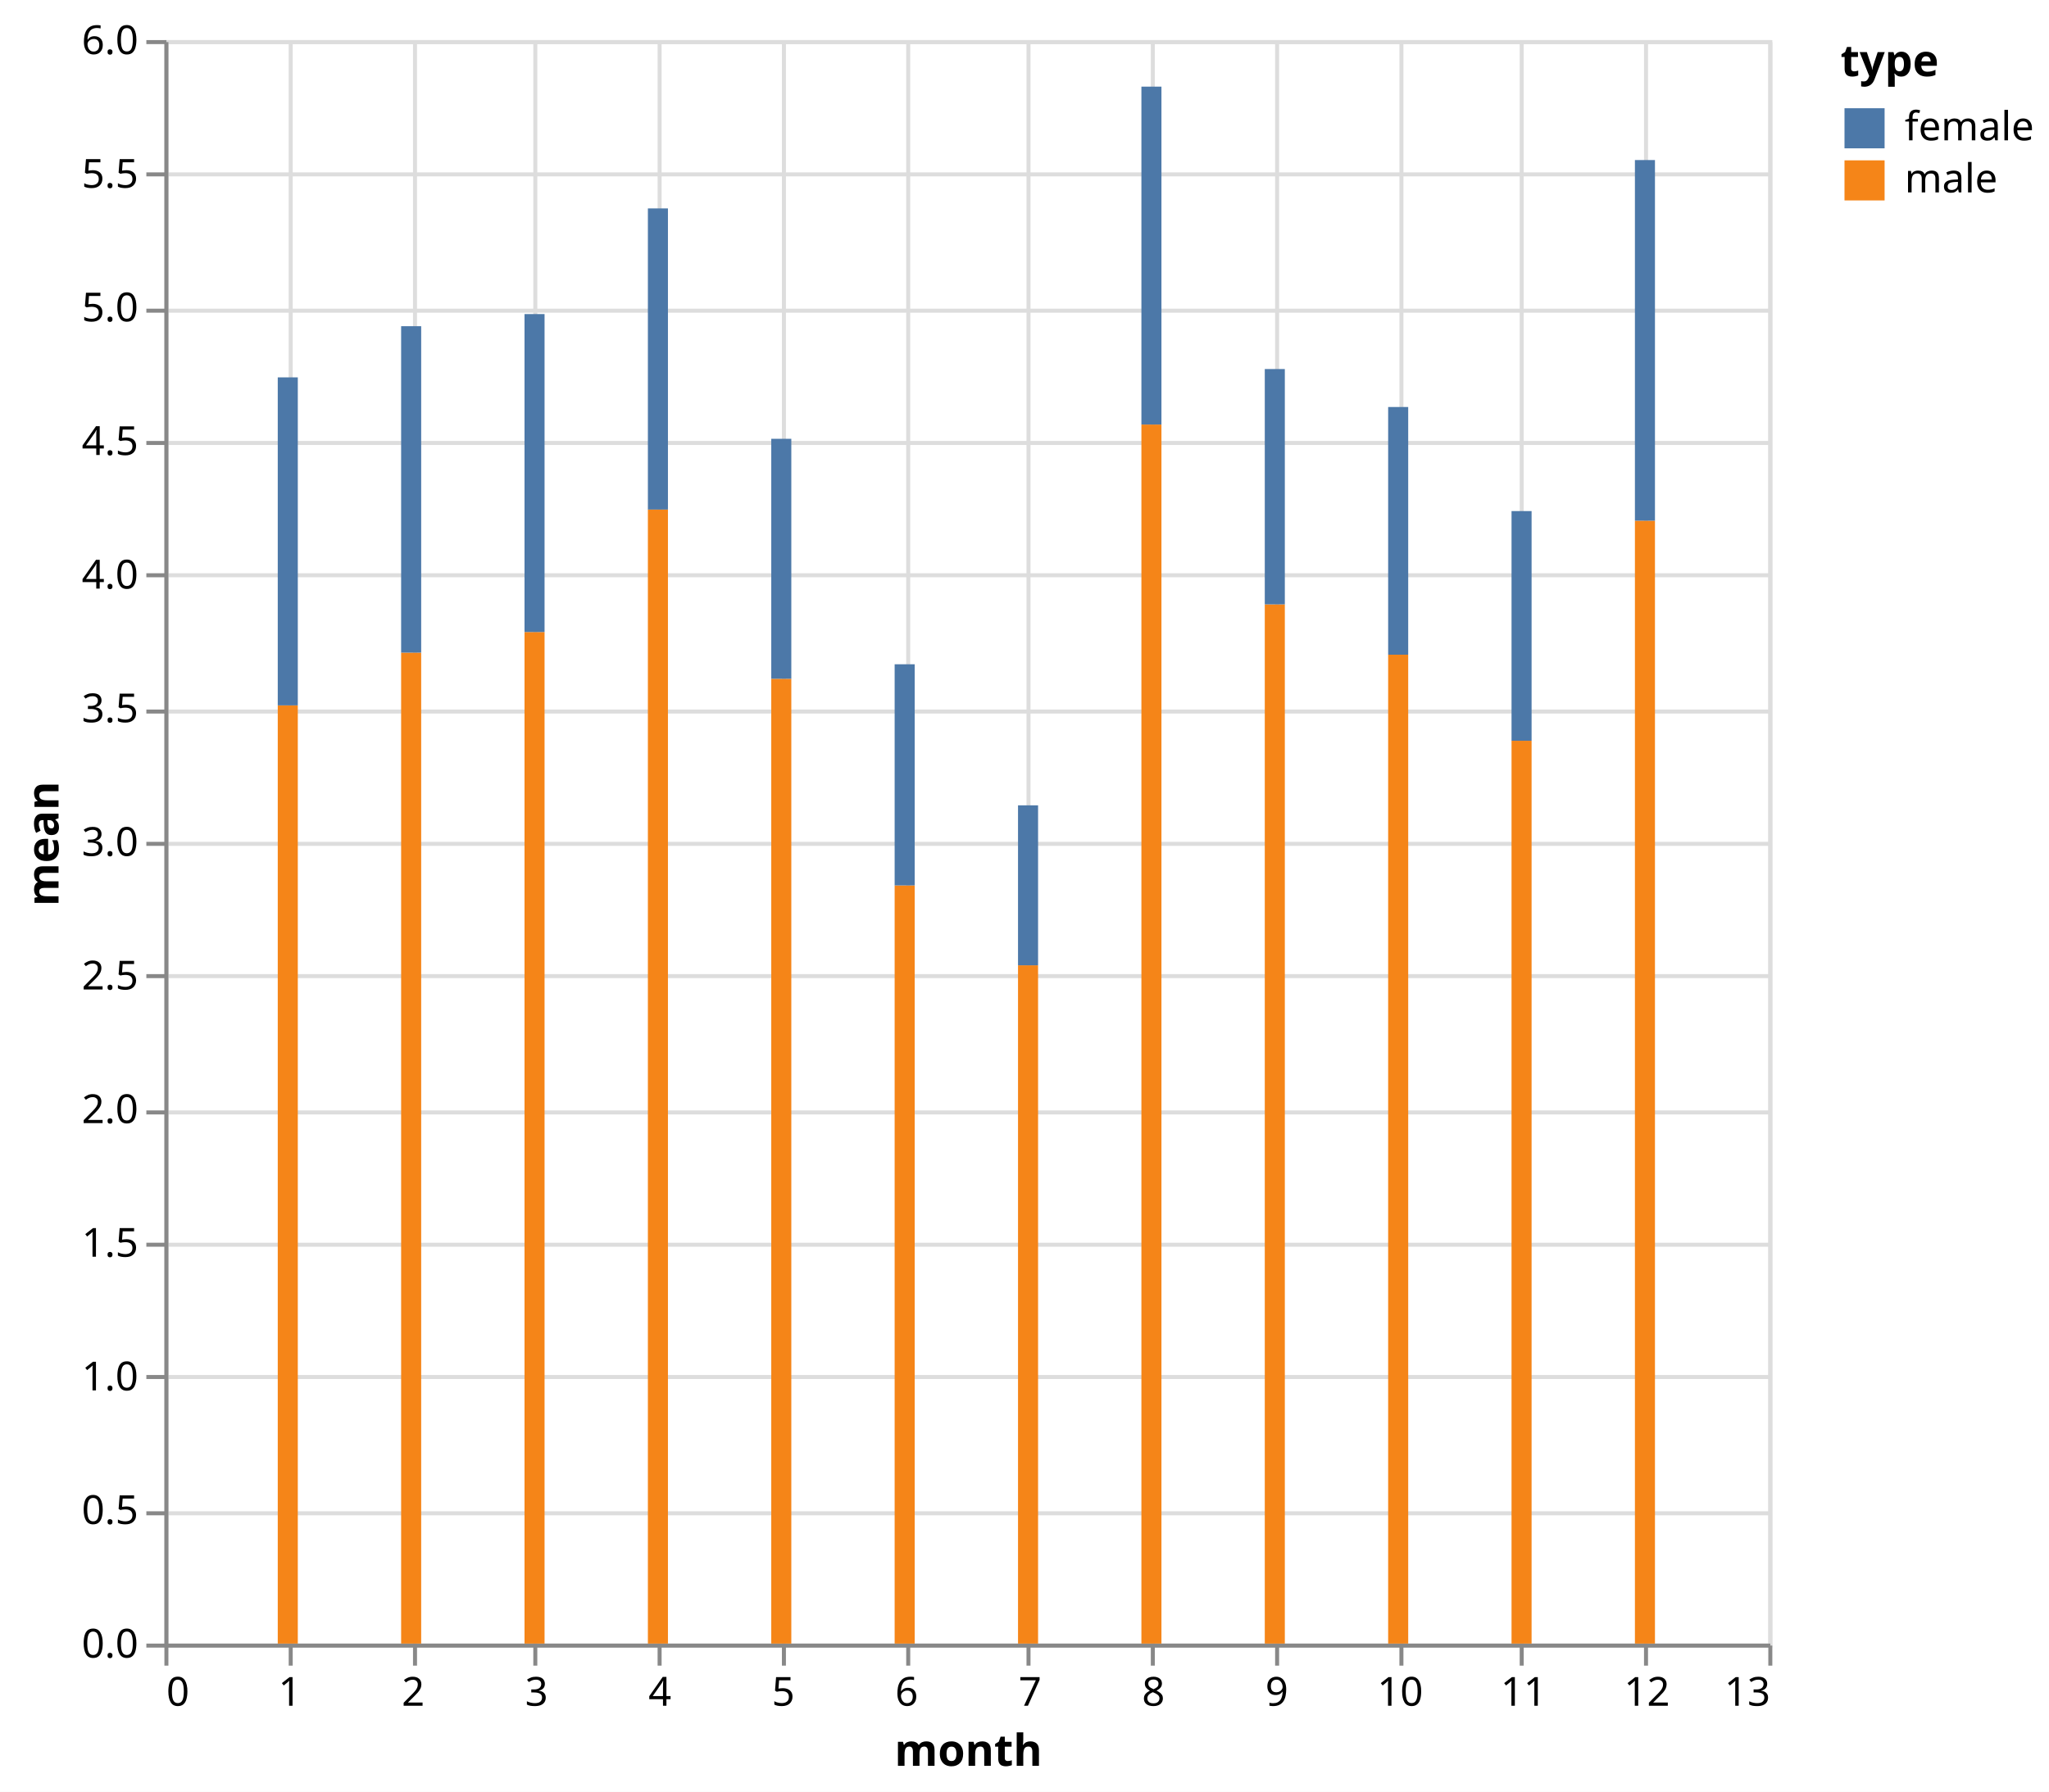
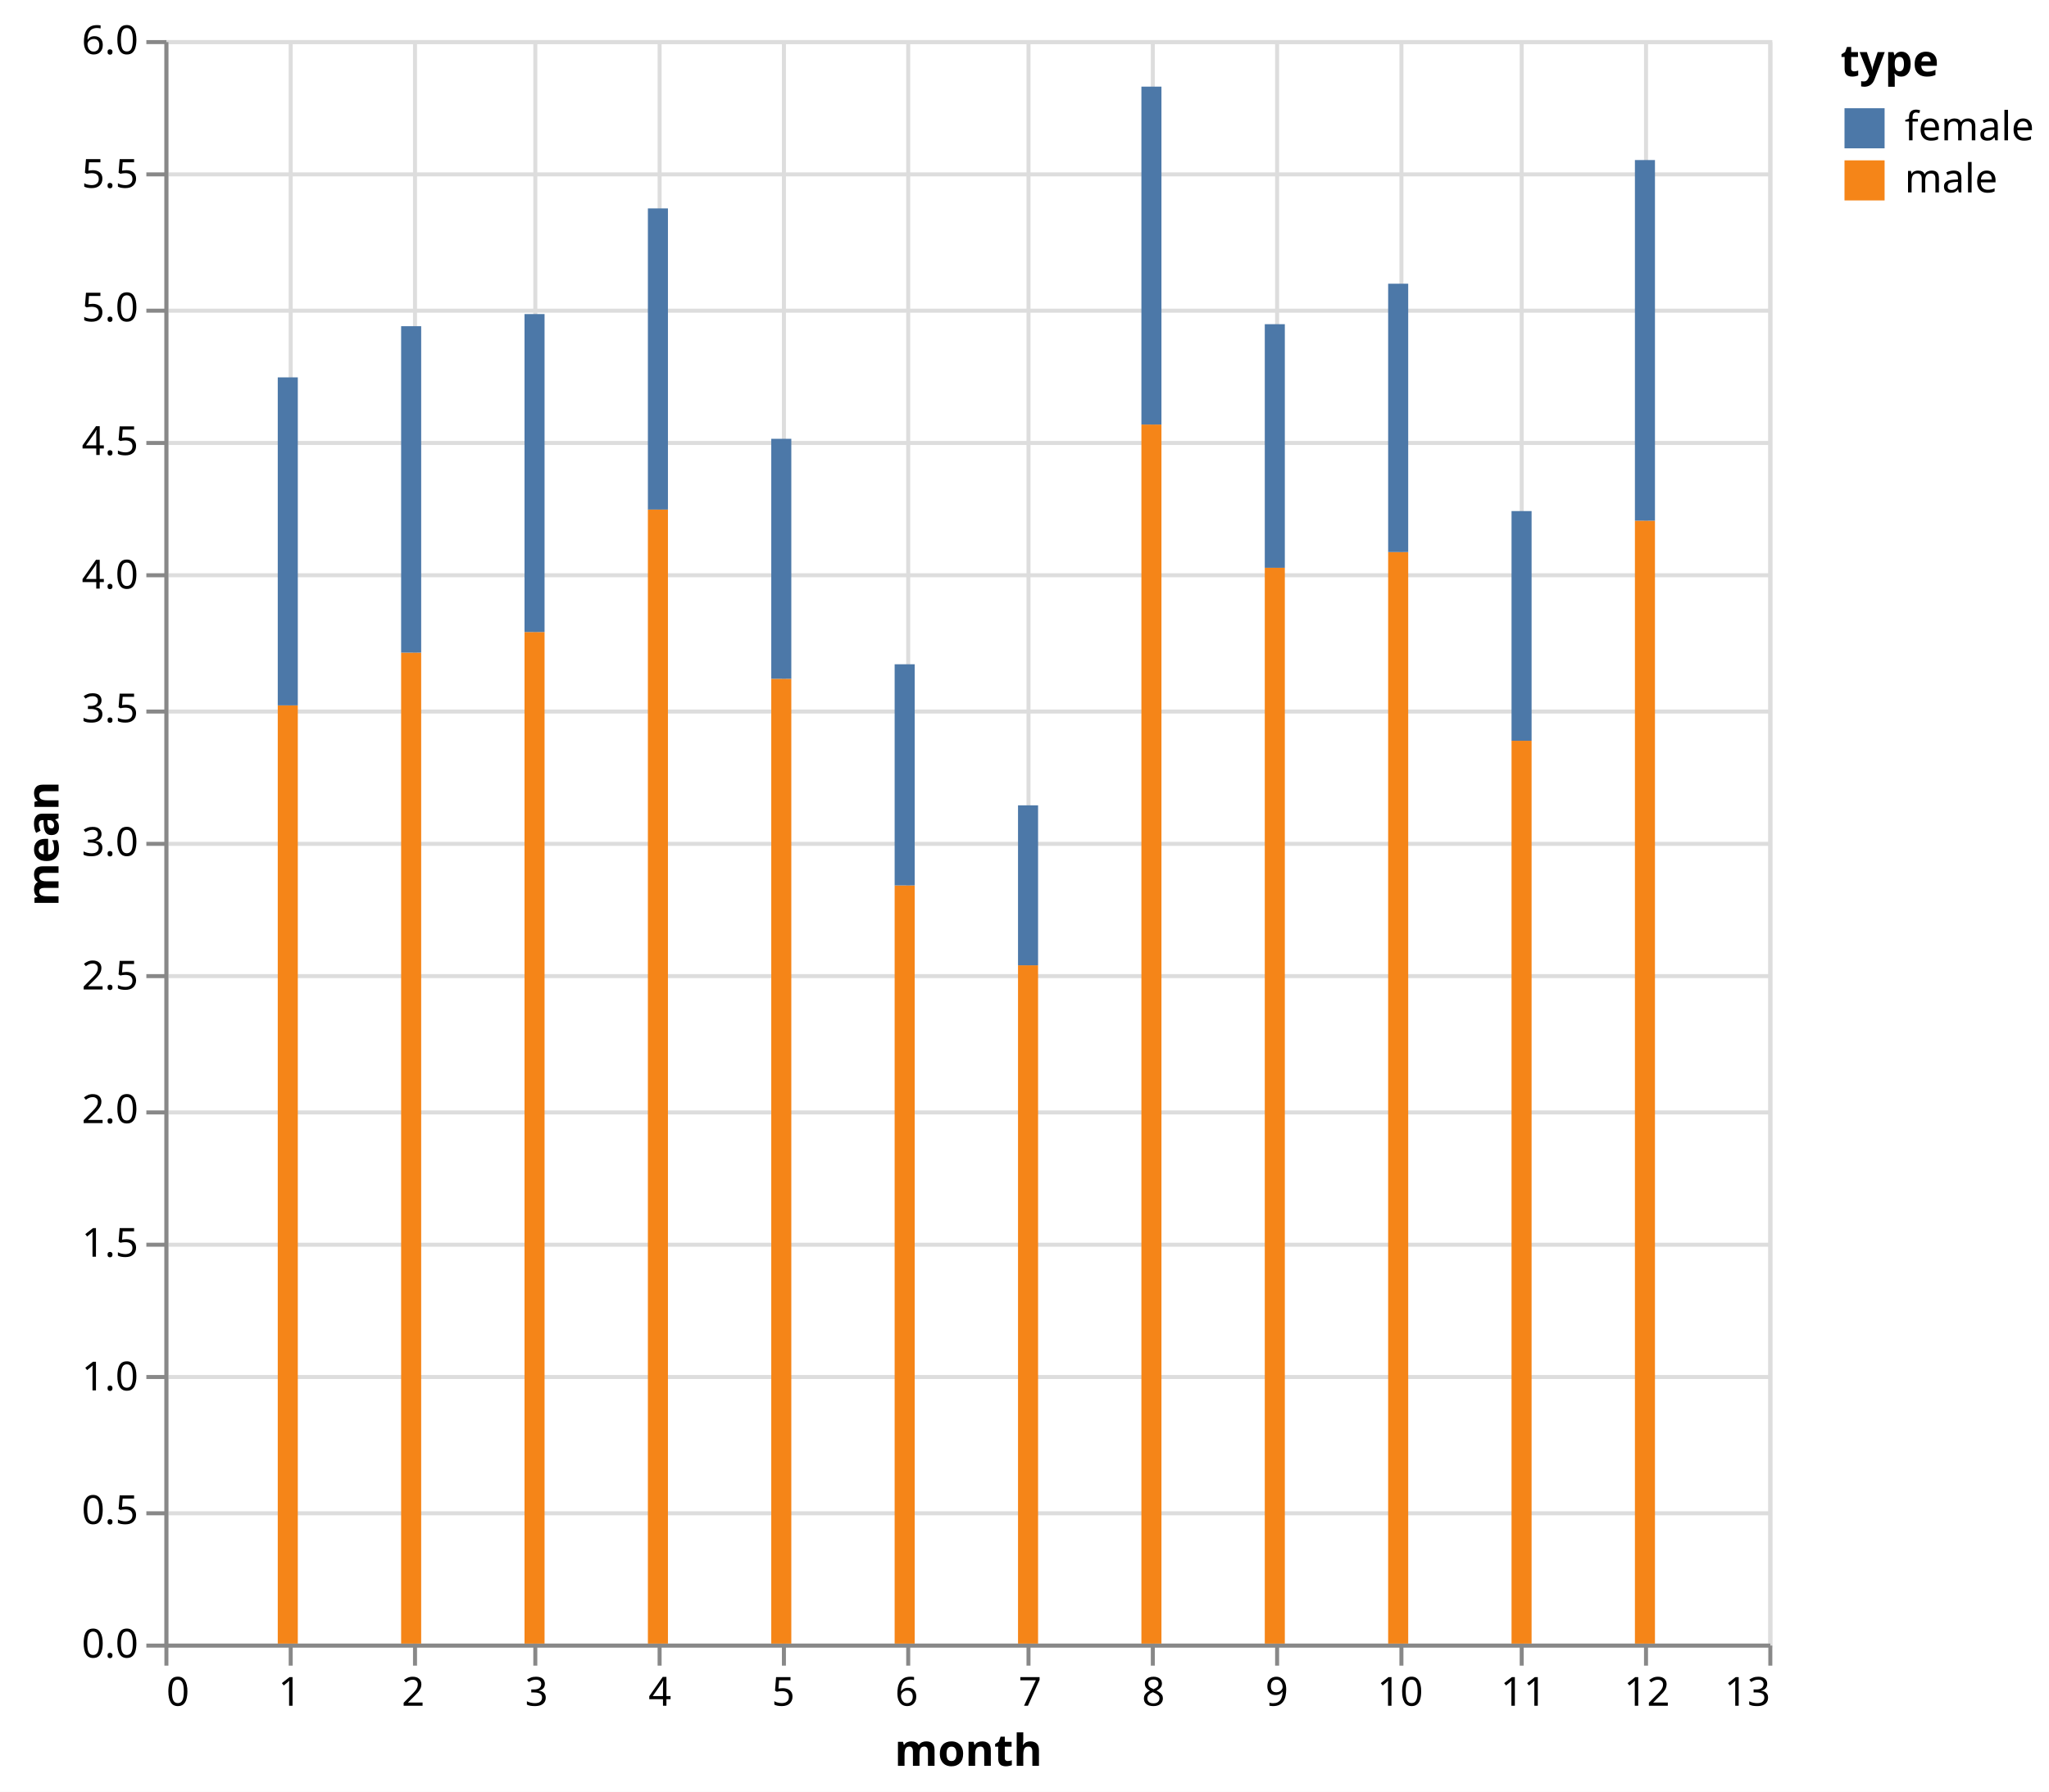
<svg xmlns="http://www.w3.org/2000/svg" version="1.1" class="marks" width="511" height="447" viewBox="0 0 511 447">
  <rect width="511" height="447" fill="white" />
  <g fill="none" stroke-miterlimit="10" transform="translate(41,10)">
    <g class="mark-group role-frame root" role="graphics-object" aria-roledescription="group mark container">
      <g transform="translate(0,0)">
        <path class="background" aria-hidden="true" d="M0.5,0.5h400v400h-400Z" stroke="#ddd" />
        <g>
          <g class="mark-group role-axis" aria-hidden="true">
            <g transform="translate(0.5,400.5)">
              <path class="background" aria-hidden="true" d="M0,0h0v0h0Z" pointer-events="none" />
              <g>
                <g class="mark-rule role-axis-grid" pointer-events="none">
                  <line transform="translate(0,-400)" x2="0" y2="400" stroke="#ddd" stroke-width="1" opacity="1" />
                  <line transform="translate(31,-400)" x2="0" y2="400" stroke="#ddd" stroke-width="1" opacity="1" />
                  <line transform="translate(62,-400)" x2="0" y2="400" stroke="#ddd" stroke-width="1" opacity="1" />
                  <line transform="translate(92,-400)" x2="0" y2="400" stroke="#ddd" stroke-width="1" opacity="1" />
                  <line transform="translate(123,-400)" x2="0" y2="400" stroke="#ddd" stroke-width="1" opacity="1" />
                  <line transform="translate(154,-400)" x2="0" y2="400" stroke="#ddd" stroke-width="1" opacity="1" />
                  <line transform="translate(185,-400)" x2="0" y2="400" stroke="#ddd" stroke-width="1" opacity="1" />
                  <line transform="translate(215,-400)" x2="0" y2="400" stroke="#ddd" stroke-width="1" opacity="1" />
                  <line transform="translate(246,-400)" x2="0" y2="400" stroke="#ddd" stroke-width="1" opacity="1" />
                  <line transform="translate(277,-400)" x2="0" y2="400" stroke="#ddd" stroke-width="1" opacity="1" />
                  <line transform="translate(308,-400)" x2="0" y2="400" stroke="#ddd" stroke-width="1" opacity="1" />
                  <line transform="translate(338,-400)" x2="0" y2="400" stroke="#ddd" stroke-width="1" opacity="1" />
                  <line transform="translate(369,-400)" x2="0" y2="400" stroke="#ddd" stroke-width="1" opacity="1" />
                  <line transform="translate(400,-400)" x2="0" y2="400" stroke="#ddd" stroke-width="1" opacity="1" />
                </g>
              </g>
              <path class="foreground" aria-hidden="true" d="" pointer-events="none" display="none" />
            </g>
          </g>
          <g class="mark-group role-axis" aria-hidden="true">
            <g transform="translate(0.5,0.5)">
              <path class="background" aria-hidden="true" d="M0,0h0v0h0Z" pointer-events="none" />
              <g>
                <g class="mark-rule role-axis-grid" pointer-events="none">
                  <line transform="translate(0,400)" x2="400" y2="0" stroke="#ddd" stroke-width="1" opacity="1" />
                  <line transform="translate(0,367)" x2="400" y2="0" stroke="#ddd" stroke-width="1" opacity="1" />
                  <line transform="translate(0,333)" x2="400" y2="0" stroke="#ddd" stroke-width="1" opacity="1" />
                  <line transform="translate(0,300)" x2="400" y2="0" stroke="#ddd" stroke-width="1" opacity="1" />
                  <line transform="translate(0,267)" x2="400" y2="0" stroke="#ddd" stroke-width="1" opacity="1" />
                  <line transform="translate(0,233)" x2="400" y2="0" stroke="#ddd" stroke-width="1" opacity="1" />
                  <line transform="translate(0,200)" x2="400" y2="0" stroke="#ddd" stroke-width="1" opacity="1" />
                  <line transform="translate(0,167)" x2="400" y2="0" stroke="#ddd" stroke-width="1" opacity="1" />
                  <line transform="translate(0,133)" x2="400" y2="0" stroke="#ddd" stroke-width="1" opacity="1" />
                  <line transform="translate(0,100)" x2="400" y2="0" stroke="#ddd" stroke-width="1" opacity="1" />
                  <line transform="translate(0,67)" x2="400" y2="0" stroke="#ddd" stroke-width="1" opacity="1" />
                  <line transform="translate(0,33)" x2="400" y2="0" stroke="#ddd" stroke-width="1" opacity="1" />
                  <line transform="translate(0,0)" x2="400" y2="0" stroke="#ddd" stroke-width="1" opacity="1" />
                </g>
              </g>
              <path class="foreground" aria-hidden="true" d="" pointer-events="none" display="none" />
            </g>
          </g>
          <g class="mark-group role-axis" role="graphics-symbol" aria-roledescription="axis" aria-label="X-axis titled 'month' for a linear scale with values from 0 to 13">
            <g transform="translate(0.5,400.5)">
              <path class="background" aria-hidden="true" d="M0,0h0v0h0Z" pointer-events="none" />
              <g>
                <g class="mark-rule role-axis-tick" pointer-events="none">
                  <line transform="translate(0,0)" x2="0" y2="5" stroke="#888" stroke-width="1" opacity="1" />
                  <line transform="translate(31,0)" x2="0" y2="5" stroke="#888" stroke-width="1" opacity="1" />
                  <line transform="translate(62,0)" x2="0" y2="5" stroke="#888" stroke-width="1" opacity="1" />
                  <line transform="translate(92,0)" x2="0" y2="5" stroke="#888" stroke-width="1" opacity="1" />
                  <line transform="translate(123,0)" x2="0" y2="5" stroke="#888" stroke-width="1" opacity="1" />
                  <line transform="translate(154,0)" x2="0" y2="5" stroke="#888" stroke-width="1" opacity="1" />
                  <line transform="translate(185,0)" x2="0" y2="5" stroke="#888" stroke-width="1" opacity="1" />
                  <line transform="translate(215,0)" x2="0" y2="5" stroke="#888" stroke-width="1" opacity="1" />
                  <line transform="translate(246,0)" x2="0" y2="5" stroke="#888" stroke-width="1" opacity="1" />
                  <line transform="translate(277,0)" x2="0" y2="5" stroke="#888" stroke-width="1" opacity="1" />
                  <line transform="translate(308,0)" x2="0" y2="5" stroke="#888" stroke-width="1" opacity="1" />
                  <line transform="translate(338,0)" x2="0" y2="5" stroke="#888" stroke-width="1" opacity="1" />
                  <line transform="translate(369,0)" x2="0" y2="5" stroke="#888" stroke-width="1" opacity="1" />
                  <line transform="translate(400,0)" x2="0" y2="5" stroke="#888" stroke-width="1" opacity="1" />
                </g>
                <g class="mark-text role-axis-label" pointer-events="none">
                  <text text-anchor="start" transform="translate(0,15)" font-family="sans-serif" font-size="10px" fill="#000" opacity="1">0</text>
                  <text text-anchor="middle" transform="translate(30.76923,15)" font-family="sans-serif" font-size="10px" fill="#000" opacity="1">1</text>
                  <text text-anchor="middle" transform="translate(61.53846,15)" font-family="sans-serif" font-size="10px" fill="#000" opacity="1">2</text>
                  <text text-anchor="middle" transform="translate(92.30769,15)" font-family="sans-serif" font-size="10px" fill="#000" opacity="1">3</text>
                  <text text-anchor="middle" transform="translate(123.0769,15)" font-family="sans-serif" font-size="10px" fill="#000" opacity="1">4</text>
                  <text text-anchor="middle" transform="translate(153.8462,15)" font-family="sans-serif" font-size="10px" fill="#000" opacity="1">5</text>
                  <text text-anchor="middle" transform="translate(184.6154,15)" font-family="sans-serif" font-size="10px" fill="#000" opacity="1">6</text>
                  <text text-anchor="middle" transform="translate(215.3846,15)" font-family="sans-serif" font-size="10px" fill="#000" opacity="1">7</text>
                  <text text-anchor="middle" transform="translate(246.1538,15)" font-family="sans-serif" font-size="10px" fill="#000" opacity="1">8</text>
                  <text text-anchor="middle" transform="translate(276.9231,15)" font-family="sans-serif" font-size="10px" fill="#000" opacity="1">9</text>
                  <text text-anchor="middle" transform="translate(307.6923,15)" font-family="sans-serif" font-size="10px" fill="#000" opacity="1">10</text>
                  <text text-anchor="middle" transform="translate(338.4615,15)" font-family="sans-serif" font-size="10px" fill="#000" opacity="1">11</text>
                  <text text-anchor="middle" transform="translate(369.2308,15)" font-family="sans-serif" font-size="10px" fill="#000" opacity="1">12</text>
                  <text text-anchor="end" transform="translate(400,15)" font-family="sans-serif" font-size="10px" fill="#000" opacity="1">13</text>
                </g>
                <g class="mark-rule role-axis-domain" pointer-events="none">
                  <line transform="translate(0,0)" x2="400" y2="0" stroke="#888" stroke-width="1" opacity="1" />
                </g>
                <g class="mark-text role-axis-title" pointer-events="none">
                  <text text-anchor="middle" transform="translate(200,30)" font-family="sans-serif" font-size="11px" font-weight="bold" fill="#000" opacity="1">month</text>
                </g>
              </g>
              <path class="foreground" aria-hidden="true" d="" pointer-events="none" display="none" />
            </g>
          </g>
          <g class="mark-group role-axis" role="graphics-symbol" aria-roledescription="axis" aria-label="Y-axis titled 'mean' for a linear scale with values from 0 to 6">
            <g transform="translate(0.5,0.5)">
              <path class="background" aria-hidden="true" d="M0,0h0v0h0Z" pointer-events="none" />
              <g>
                <g class="mark-rule role-axis-tick" pointer-events="none">
                  <line transform="translate(0,400)" x2="-5" y2="0" stroke="#888" stroke-width="1" opacity="1" />
                  <line transform="translate(0,367)" x2="-5" y2="0" stroke="#888" stroke-width="1" opacity="1" />
                  <line transform="translate(0,333)" x2="-5" y2="0" stroke="#888" stroke-width="1" opacity="1" />
                  <line transform="translate(0,300)" x2="-5" y2="0" stroke="#888" stroke-width="1" opacity="1" />
                  <line transform="translate(0,267)" x2="-5" y2="0" stroke="#888" stroke-width="1" opacity="1" />
                  <line transform="translate(0,233)" x2="-5" y2="0" stroke="#888" stroke-width="1" opacity="1" />
                  <line transform="translate(0,200)" x2="-5" y2="0" stroke="#888" stroke-width="1" opacity="1" />
                  <line transform="translate(0,167)" x2="-5" y2="0" stroke="#888" stroke-width="1" opacity="1" />
                  <line transform="translate(0,133)" x2="-5" y2="0" stroke="#888" stroke-width="1" opacity="1" />
                  <line transform="translate(0,100)" x2="-5" y2="0" stroke="#888" stroke-width="1" opacity="1" />
                  <line transform="translate(0,67)" x2="-5" y2="0" stroke="#888" stroke-width="1" opacity="1" />
                  <line transform="translate(0,33)" x2="-5" y2="0" stroke="#888" stroke-width="1" opacity="1" />
                  <line transform="translate(0,0)" x2="-5" y2="0" stroke="#888" stroke-width="1" opacity="1" />
                </g>
                <g class="mark-text role-axis-label" pointer-events="none">
                  <text text-anchor="end" transform="translate(-7,403)" font-family="sans-serif" font-size="10px" fill="#000" opacity="1">0.0</text>
                  <text text-anchor="end" transform="translate(-7,369.6667)" font-family="sans-serif" font-size="10px" fill="#000" opacity="1">0.5</text>
                  <text text-anchor="end" transform="translate(-7,336.3333)" font-family="sans-serif" font-size="10px" fill="#000" opacity="1">1.0</text>
                  <text text-anchor="end" transform="translate(-7,303)" font-family="sans-serif" font-size="10px" fill="#000" opacity="1">1.5</text>
                  <text text-anchor="end" transform="translate(-7,269.6667)" font-family="sans-serif" font-size="10px" fill="#000" opacity="1">2.0</text>
                  <text text-anchor="end" transform="translate(-7,236.3333)" font-family="sans-serif" font-size="10px" fill="#000" opacity="1">2.5</text>
                  <text text-anchor="end" transform="translate(-7,203)" font-family="sans-serif" font-size="10px" fill="#000" opacity="1">3.0</text>
                  <text text-anchor="end" transform="translate(-7,169.6667)" font-family="sans-serif" font-size="10px" fill="#000" opacity="1">3.5</text>
                  <text text-anchor="end" transform="translate(-7,136.3333)" font-family="sans-serif" font-size="10px" fill="#000" opacity="1">4.0</text>
                  <text text-anchor="end" transform="translate(-7,103)" font-family="sans-serif" font-size="10px" fill="#000" opacity="1">4.5</text>
                  <text text-anchor="end" transform="translate(-7,69.66667)" font-family="sans-serif" font-size="10px" fill="#000" opacity="1">5.0</text>
                  <text text-anchor="end" transform="translate(-7,36.33333)" font-family="sans-serif" font-size="10px" fill="#000" opacity="1">5.5</text>
                  <text text-anchor="end" transform="translate(-7,3)" font-family="sans-serif" font-size="10px" fill="#000" opacity="1">6.0</text>
                </g>
                <g class="mark-rule role-axis-domain" pointer-events="none">
                  <line transform="translate(0,400)" x2="0" y2="-400" stroke="#888" stroke-width="1" opacity="1" />
                </g>
                <g class="mark-text role-axis-title" pointer-events="none">
                  <text text-anchor="middle" transform="translate(-24.90137,200) rotate(-90) translate(0,-2)" font-family="sans-serif" font-size="11px" font-weight="bold" fill="#000" opacity="1">mean</text>
                </g>
              </g>
              <path class="foreground" aria-hidden="true" d="" pointer-events="none" display="none" />
            </g>
          </g>
          <g class="mark-rect role-mark marks" role="graphics-object" aria-roledescription="rect mark container">
            <path aria-label="month: 1; mean: 3.5105973025; type: male" role="graphics-symbol" aria-roledescription="bar" d="M28.269,165.96h5v234.04h-5Z" fill="#f58518" />
            <path aria-label="month: 2; mean: 3.70802919708; type: male" role="graphics-symbol" aria-roledescription="bar" d="M59.038,152.798h5v247.202h-5Z" fill="#f58518" />
            <path aria-label="month: 3; mean: 3.78514588859; type: male" role="graphics-symbol" aria-roledescription="bar" d="M89.808,147.657h5v252.343h-5Z" fill="#f58518" />
            <path aria-label="month: 4; mean: 4.24335378323; type: male" role="graphics-symbol" aria-roledescription="bar" d="M120.577,117.11h5v282.89h-5Z" fill="#f58518" />
            <path aria-label="month: 5; mean: 3.6102117061; type: male" role="graphics-symbol" aria-roledescription="bar" d="M151.346,159.319h5v240.681h-5Z" fill="#f58518" />
            <path aria-label="month: 6; mean: 2.83692722372; type: male" role="graphics-symbol" aria-roledescription="bar" d="M182.115,210.872h5v189.128h-5Z" fill="#f58518" />
            <path aria-label="month: 7; mean: 2.53800475059; type: male" role="graphics-symbol" aria-roledescription="bar" d="M212.885,230.8h5v169.2h-5Z" fill="#f58518" />
            <path aria-label="month: 8; mean: 4.56147540984; type: male" role="graphics-symbol" aria-roledescription="bar" d="M243.654,95.902h5v304.098h-5Z" fill="#f58518" />
-             <path aria-label="month: 9; mean: 3.88859060403; type: male" role="graphics-symbol" aria-roledescription="bar" d="M274.423,140.761h5v259.239h-5Z" fill="#f58518" />
-             <path aria-label="month: 10; mean: 3.70027624309; type: male" role="graphics-symbol" aria-roledescription="bar" d="M305.192,153.315h5v246.685h-5Z" fill="#f58518" />
+             <path aria-label="month: 9; mean: 4.0255033557; type: male" role="graphics-symbol" aria-roledescription="bar" d="M274.423,131.633h5v268.367h-5Z" fill="#f58518" />
+             <path aria-label="month: 10; mean: 4.08425414365; type: male" role="graphics-symbol" aria-roledescription="bar" d="M305.192,127.716h5v272.284h-5Z" fill="#f58518" />
            <path aria-label="month: 11; mean: 3.37821782178; type: male" role="graphics-symbol" aria-roledescription="bar" d="M335.962,174.785h5v225.215h-5Z" fill="#f58518" />
            <path aria-label="month: 12; mean: 4.20170454545; type: male" role="graphics-symbol" aria-roledescription="bar" d="M366.731,119.886h5v280.114h-5Z" fill="#f58518" />
            <path aria-label="month: 1; mean: 1.22736030829; type: female" role="graphics-symbol" aria-roledescription="bar" d="M28.269,84.136h5v81.824h-5Z" fill="#4c78a8" />
            <path aria-label="month: 2; mean: 1.22141119221; type: female" role="graphics-symbol" aria-roledescription="bar" d="M59.038,71.371h5v81.427h-5Z" fill="#4c78a8" />
            <path aria-label="month: 3; mean: 1.18965517241; type: female" role="graphics-symbol" aria-roledescription="bar" d="M89.808,68.347h5v79.31h-5Z" fill="#4c78a8" />
            <path aria-label="month: 4; mean: 1.12678936605; type: female" role="graphics-symbol" aria-roledescription="bar" d="M120.577,41.99h5v75.119h-5Z" fill="#4c78a8" />
            <path aria-label="month: 5; mean: 0.897882938979; type: female" role="graphics-symbol" aria-roledescription="bar" d="M151.346,99.46h5v59.859h-5Z" fill="#4c78a8" />
            <path aria-label="month: 6; mean: 0.827493261456; type: female" role="graphics-symbol" aria-roledescription="bar" d="M182.115,155.705h5v55.166h-5Z" fill="#4c78a8" />
            <path aria-label="month: 7; mean: 0.598574821853; type: female" role="graphics-symbol" aria-roledescription="bar" d="M212.885,190.895h5v39.905h-5Z" fill="#4c78a8" />
            <path aria-label="month: 8; mean: 1.2643442623; type: female" role="graphics-symbol" aria-roledescription="bar" d="M243.654,11.612h5v84.29h-5Z" fill="#4c78a8" />
-             <path aria-label="month: 9; mean: 0.880536912752; type: female" role="graphics-symbol" aria-roledescription="bar" d="M274.423,82.058h5v58.702h-5Z" fill="#4c78a8" />
-             <path aria-label="month: 10; mean: 0.92679558011; type: female" role="graphics-symbol" aria-roledescription="bar" d="M305.192,91.529h5v61.786h-5Z" fill="#4c78a8" />
+             <path aria-label="month: 9; mean: 0.911409395973; type: female" role="graphics-symbol" aria-roledescription="bar" d="M274.423,70.872h5v60.761h-5Z" fill="#4c78a8" />
+             <path aria-label="month: 10; mean: 1.00414364641; type: female" role="graphics-symbol" aria-roledescription="bar" d="M305.192,60.773h5v66.943h-5Z" fill="#4c78a8" />
            <path aria-label="month: 11; mean: 0.859405940594; type: female" role="graphics-symbol" aria-roledescription="bar" d="M335.962,117.492h5v57.294h-5Z" fill="#4c78a8" />
            <path aria-label="month: 12; mean: 1.34943181818; type: female" role="graphics-symbol" aria-roledescription="bar" d="M366.731,29.924h5v89.962h-5Z" fill="#4c78a8" />
          </g>
          <g class="mark-group role-legend" role="graphics-symbol" aria-roledescription="legend" aria-label="Symbol legend titled 'type' for fill color with 2 values: female, male">
            <g transform="translate(418,0)">
              <path class="background" aria-hidden="true" d="M0,0h47v40h-47Z" pointer-events="none" />
              <g>
                <g class="mark-group role-legend-entry">
                  <g transform="translate(0,16)">
                    <path class="background" aria-hidden="true" d="M0,0h0v0h0Z" pointer-events="none" />
                    <g>
                      <g class="mark-group role-scope" role="graphics-object" aria-roledescription="group mark container">
                        <g transform="translate(0,0)">
                          <path class="background" aria-hidden="true" d="M0,0h46.015v11h-46.015Z" pointer-events="none" opacity="1" />
                          <g>
                            <g class="mark-symbol role-legend-symbol" pointer-events="none">
                              <path transform="translate(6,6)" d="M-5,-5h10v10h-10Z" fill="#4c78a8" stroke-width="1.5" opacity="1" />
                            </g>
                            <g class="mark-text role-legend-label" pointer-events="none">
                              <text text-anchor="start" transform="translate(16,9)" font-family="sans-serif" font-size="10px" fill="#000" opacity="1">female</text>
                            </g>
                          </g>
                          <path class="foreground" aria-hidden="true" d="" pointer-events="none" display="none" />
                        </g>
                        <g transform="translate(0,13)">
                          <path class="background" aria-hidden="true" d="M0,0h46.015v11h-46.015Z" pointer-events="none" opacity="1" />
                          <g>
                            <g class="mark-symbol role-legend-symbol" pointer-events="none">
                              <path transform="translate(6,6)" d="M-5,-5h10v10h-10Z" fill="#f58518" stroke-width="1.5" opacity="1" />
                            </g>
                            <g class="mark-text role-legend-label" pointer-events="none">
                              <text text-anchor="start" transform="translate(16,9)" font-family="sans-serif" font-size="10px" fill="#000" opacity="1">male</text>
                            </g>
                          </g>
                          <path class="foreground" aria-hidden="true" d="" pointer-events="none" display="none" />
                        </g>
                      </g>
                    </g>
                    <path class="foreground" aria-hidden="true" d="" pointer-events="none" display="none" />
                  </g>
                </g>
                <g class="mark-text role-legend-title" pointer-events="none">
                  <text text-anchor="start" transform="translate(0,9)" font-family="sans-serif" font-size="11px" font-weight="bold" fill="#000" opacity="1">type</text>
                </g>
              </g>
              <path class="foreground" aria-hidden="true" d="" pointer-events="none" display="none" />
            </g>
          </g>
        </g>
        <path class="foreground" aria-hidden="true" d="" display="none" />
      </g>
    </g>
  </g>
</svg>
